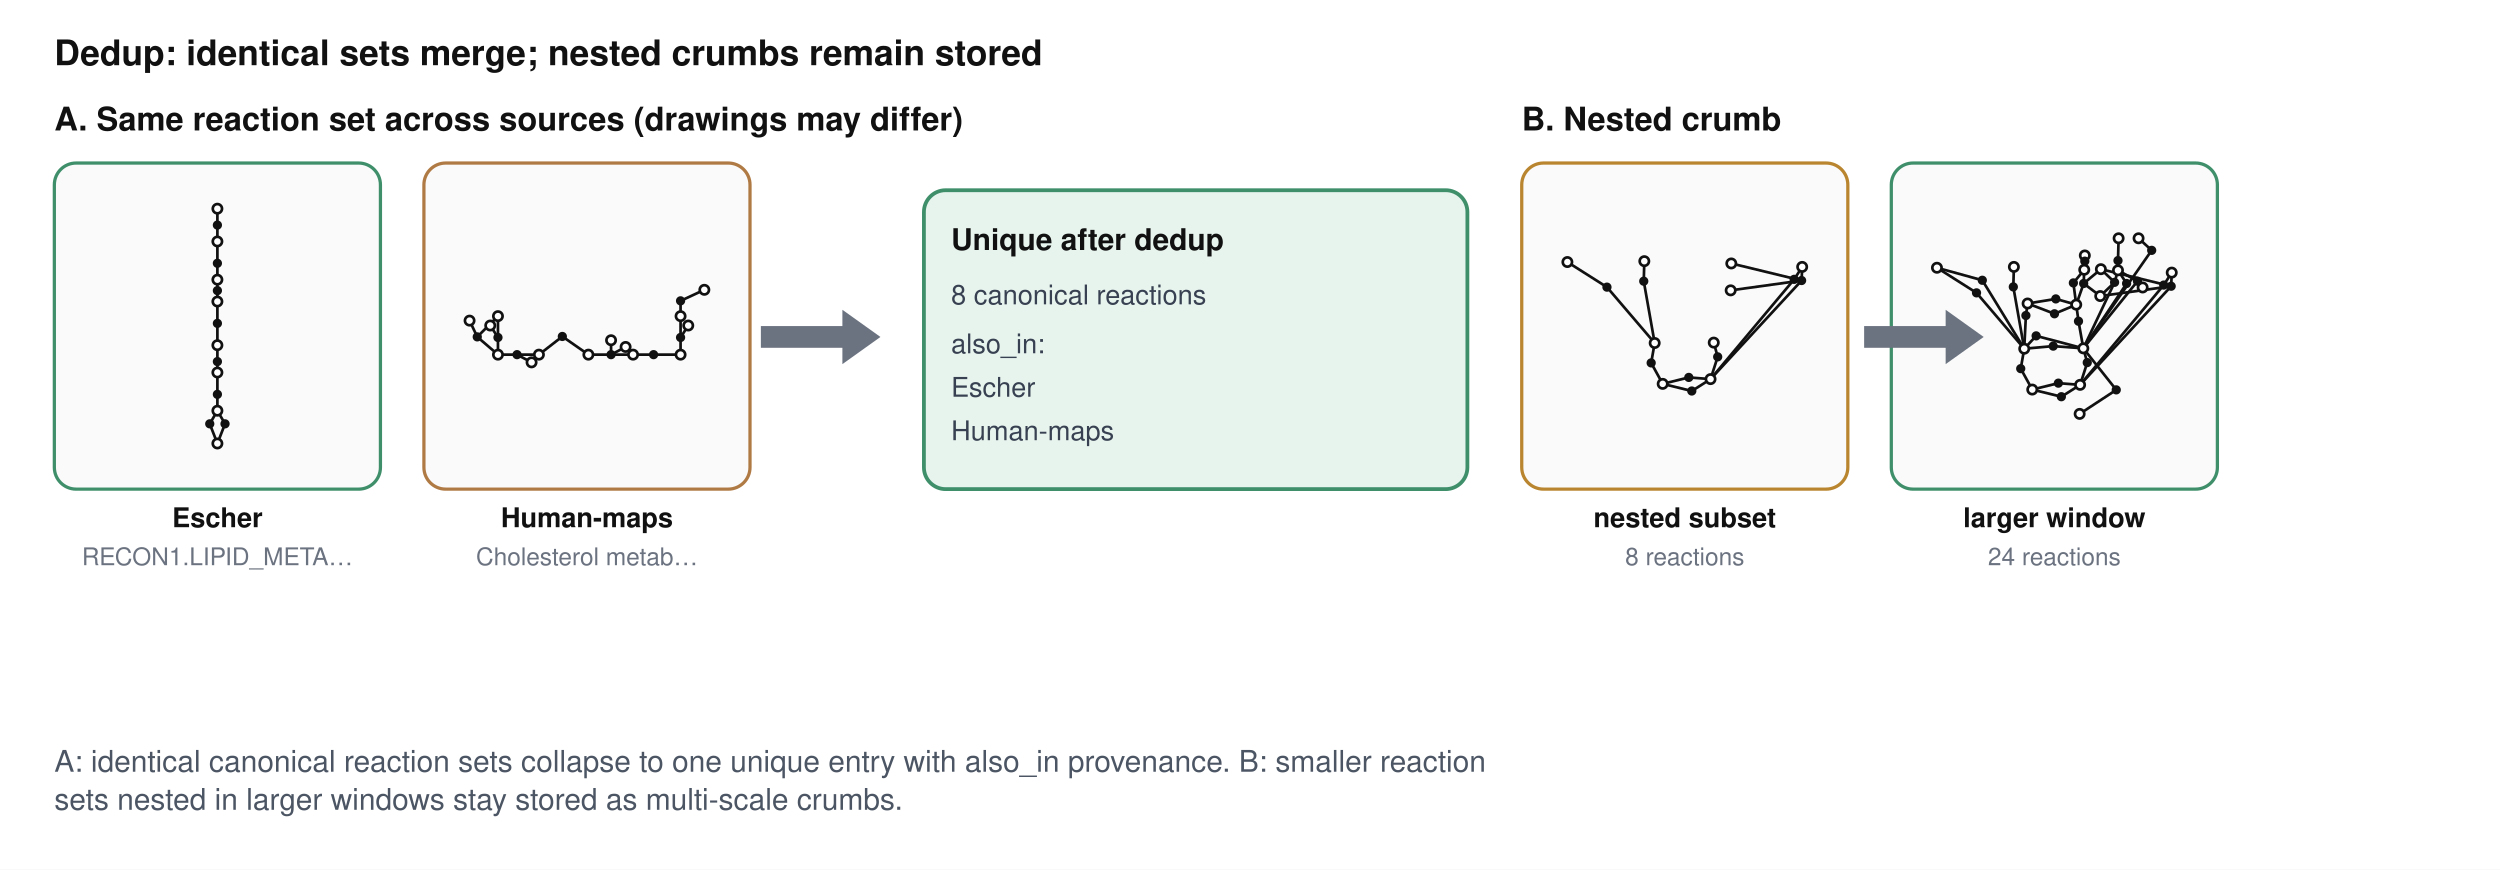
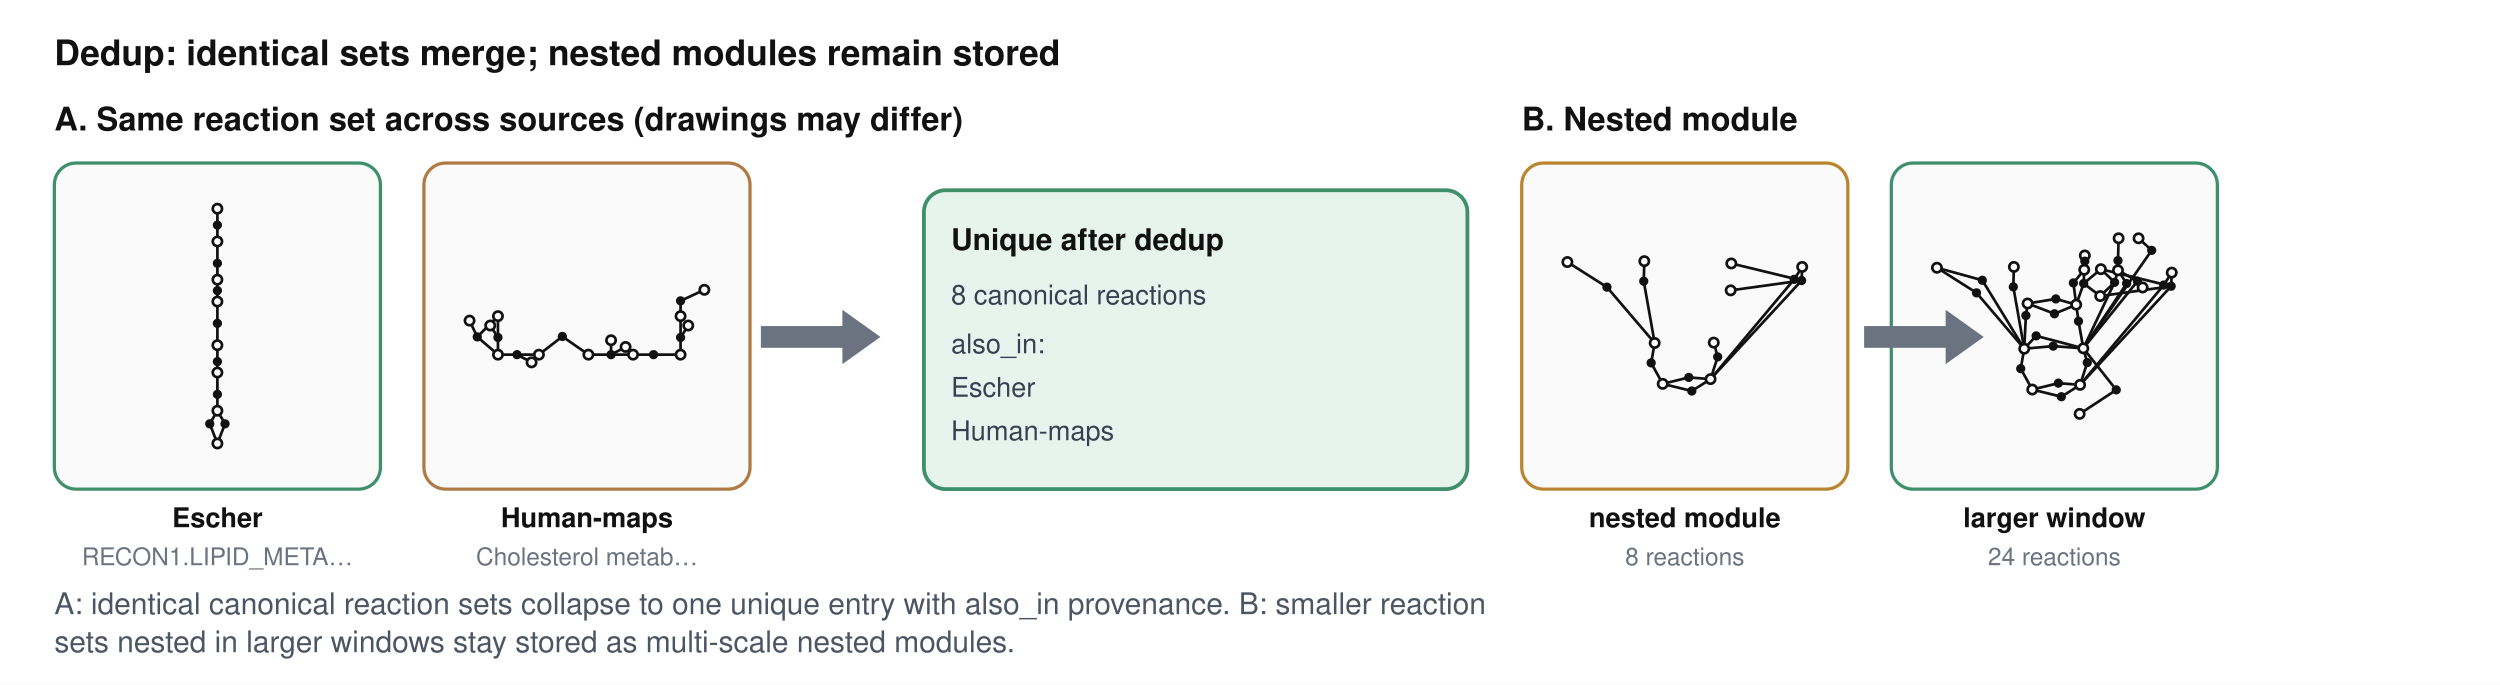
- <svg xmlns="http://www.w3.org/2000/svg" viewBox="0 0 920 320" width="920" height="320" font-family="-apple-system,Segoe UI,Helvetica,Arial,sans-serif">
-   <rect width="920" height="320" fill="#fff" />
-   <text x="20" y="24" font-size="13" font-weight="700" fill="#111">Dedup: identical sets merge; nested crumbs remain stored</text>
+ <svg xmlns="http://www.w3.org/2000/svg" viewBox="0 0 920 252" width="920" height="252" font-family="-apple-system,Segoe UI,Helvetica,Arial,sans-serif">
+   <rect width="920" height="252" fill="#fff" />
+   <text x="20" y="24" font-size="13" font-weight="700" fill="#111">Dedup: identical sets merge; nested modules remain stored</text>
  <text x="20" y="48" font-size="12" font-weight="600" fill="#111">A. Same reaction set across sources (drawings may differ)</text>
  <rect x="20" y="60" width="120" height="120" rx="8" fill="#fafafa" stroke="#3f8f6b" stroke-width="1.2" />
  <line x1="80.00" y1="145.12" x2="80.00" y2="137.08" stroke="#111" stroke-width="1.0" stroke-linecap="round" />
  <line x1="80.00" y1="145.12" x2="80.00" y2="151.14" stroke="#111" stroke-width="1.0" stroke-linecap="round" />
  <line x1="80.00" y1="96.89" x2="80.00" y2="102.92" stroke="#111" stroke-width="1.0" stroke-linecap="round" />
  <line x1="80.00" y1="96.89" x2="80.00" y2="88.86" stroke="#111" stroke-width="1.0" stroke-linecap="round" />
  <line x1="80.00" y1="133.06" x2="80.00" y2="127.03" stroke="#111" stroke-width="1.0" stroke-linecap="round" />
  <line x1="80.00" y1="133.06" x2="80.00" y2="137.08" stroke="#111" stroke-width="1.0" stroke-linecap="round" />
  <line x1="77.19" y1="155.97" x2="80.00" y2="163.20" stroke="#111" stroke-width="1.0" stroke-linecap="round" />
  <line x1="77.19" y1="155.97" x2="80.00" y2="151.14" stroke="#111" stroke-width="1.0" stroke-linecap="round" />
  <line x1="80.00" y1="119.00" x2="80.00" y2="127.03" stroke="#111" stroke-width="1.0" stroke-linecap="round" />
  <line x1="80.00" y1="119.00" x2="80.00" y2="110.96" stroke="#111" stroke-width="1.0" stroke-linecap="round" />
  <line x1="80.00" y1="106.94" x2="80.00" y2="110.96" stroke="#111" stroke-width="1.0" stroke-linecap="round" />
  <line x1="80.00" y1="106.94" x2="80.00" y2="102.92" stroke="#111" stroke-width="1.0" stroke-linecap="round" />
  <line x1="80.00" y1="82.83" x2="80.00" y2="76.80" stroke="#111" stroke-width="1.0" stroke-linecap="round" />
  <line x1="80.00" y1="82.83" x2="80.00" y2="88.86" stroke="#111" stroke-width="1.0" stroke-linecap="round" />
  <line x1="82.81" y1="155.97" x2="80.00" y2="163.20" stroke="#111" stroke-width="1.0" stroke-linecap="round" />
  <line x1="82.81" y1="155.97" x2="80.00" y2="151.14" stroke="#111" stroke-width="1.0" stroke-linecap="round" />
  <circle cx="80.00" cy="151.14" r="1.7" fill="#ffffff" stroke="#111111" stroke-width="1.0" />
  <circle cx="80.00" cy="127.03" r="1.7" fill="#ffffff" stroke="#111111" stroke-width="1.0" />
  <circle cx="80.00" cy="102.92" r="1.7" fill="#ffffff" stroke="#111111" stroke-width="1.0" />
  <circle cx="80.00" cy="137.08" r="1.7" fill="#ffffff" stroke="#111111" stroke-width="1.0" />
  <circle cx="80.00" cy="76.80" r="1.7" fill="#ffffff" stroke="#111111" stroke-width="1.0" />
  <circle cx="80.00" cy="163.20" r="1.7" fill="#ffffff" stroke="#111111" stroke-width="1.0" />
  <circle cx="80.00" cy="110.96" r="1.7" fill="#ffffff" stroke="#111111" stroke-width="1.0" />
  <circle cx="80.00" cy="88.86" r="1.7" fill="#ffffff" stroke="#111111" stroke-width="1.0" />
  <circle cx="80.00" cy="145.12" r="1.7" fill="#111111" />
  <circle cx="80.00" cy="96.89" r="1.7" fill="#111111" />
  <circle cx="80.00" cy="133.06" r="1.7" fill="#111111" />
  <circle cx="77.19" cy="155.97" r="1.7" fill="#111111" />
  <circle cx="80.00" cy="119.00" r="1.7" fill="#111111" />
  <circle cx="80.00" cy="106.94" r="1.7" fill="#111111" />
  <circle cx="80.00" cy="82.83" r="1.7" fill="#111111" />
  <circle cx="82.81" cy="155.97" r="1.7" fill="#111111" />
  <text x="80.0" y="194" text-anchor="middle" font-size="10" font-weight="600" fill="#111">Escher</text>
  <text x="80.0" y="208" text-anchor="middle" font-size="9" fill="#6b7280">RECON1.LIPID_META…</text>
  <rect x="156" y="60" width="120" height="120" rx="8" fill="#fafafa" stroke="#b07a45" stroke-width="1.2" />
  <line x1="250.45" y1="110.71" x2="259.20" y2="106.65" stroke="#111" stroke-width="1.0" stroke-linecap="round" />
  <line x1="250.45" y1="110.71" x2="250.45" y2="116.34" stroke="#111" stroke-width="1.0" stroke-linecap="round" />
  <line x1="240.52" y1="130.51" x2="250.45" y2="130.51" stroke="#111" stroke-width="1.0" stroke-linecap="round" />
  <line x1="240.52" y1="130.51" x2="232.97" y2="130.51" stroke="#111" stroke-width="1.0" stroke-linecap="round" />
  <line x1="183.25" y1="124.19" x2="183.25" y2="116.34" stroke="#111" stroke-width="1.0" stroke-linecap="round" />
  <line x1="183.25" y1="124.19" x2="180.41" y2="119.79" stroke="#111" stroke-width="1.0" stroke-linecap="round" />
  <line x1="183.25" y1="124.19" x2="183.25" y2="130.51" stroke="#111" stroke-width="1.0" stroke-linecap="round" />
  <line x1="206.94" y1="123.82" x2="198.32" y2="130.51" stroke="#111" stroke-width="1.0" stroke-linecap="round" />
  <line x1="206.94" y1="123.82" x2="216.53" y2="130.51" stroke="#111" stroke-width="1.0" stroke-linecap="round" />
  <line x1="250.45" y1="124.19" x2="253.28" y2="119.79" stroke="#111" stroke-width="1.0" stroke-linecap="round" />
  <line x1="250.45" y1="124.19" x2="250.45" y2="130.51" stroke="#111" stroke-width="1.0" stroke-linecap="round" />
  <line x1="250.45" y1="124.19" x2="250.45" y2="116.34" stroke="#111" stroke-width="1.0" stroke-linecap="round" />
  <line x1="175.63" y1="123.97" x2="183.25" y2="116.34" stroke="#111" stroke-width="1.0" stroke-linecap="round" />
  <line x1="175.63" y1="123.97" x2="183.25" y2="130.51" stroke="#111" stroke-width="1.0" stroke-linecap="round" />
  <line x1="175.63" y1="123.97" x2="172.80" y2="117.99" stroke="#111" stroke-width="1.0" stroke-linecap="round" />
  <line x1="190.27" y1="130.51" x2="198.32" y2="130.51" stroke="#111" stroke-width="1.0" stroke-linecap="round" />
  <line x1="190.27" y1="130.51" x2="195.62" y2="133.35" stroke="#111" stroke-width="1.0" stroke-linecap="round" />
  <line x1="190.27" y1="130.51" x2="183.25" y2="130.51" stroke="#111" stroke-width="1.0" stroke-linecap="round" />
  <line x1="224.87" y1="130.51" x2="224.87" y2="125.21" stroke="#111" stroke-width="1.0" stroke-linecap="round" />
  <line x1="224.87" y1="130.51" x2="216.53" y2="130.51" stroke="#111" stroke-width="1.0" stroke-linecap="round" />
  <line x1="224.87" y1="130.51" x2="232.97" y2="130.51" stroke="#111" stroke-width="1.0" stroke-linecap="round" />
  <line x1="224.87" y1="130.51" x2="230.22" y2="127.68" stroke="#111" stroke-width="1.0" stroke-linecap="round" />
  <circle cx="216.53" cy="130.51" r="1.7" fill="#ffffff" stroke="#111111" stroke-width="1.0" />
  <circle cx="198.32" cy="130.51" r="1.7" fill="#ffffff" stroke="#111111" stroke-width="1.0" />
  <circle cx="253.28" cy="119.79" r="1.7" fill="#ffffff" stroke="#111111" stroke-width="1.0" />
  <circle cx="172.80" cy="117.99" r="1.7" fill="#ffffff" stroke="#111111" stroke-width="1.0" />
  <circle cx="195.62" cy="133.35" r="1.7" fill="#ffffff" stroke="#111111" stroke-width="1.0" />
  <circle cx="230.22" cy="127.68" r="1.7" fill="#ffffff" stroke="#111111" stroke-width="1.0" />
  <circle cx="224.87" cy="125.21" r="1.7" fill="#ffffff" stroke="#111111" stroke-width="1.0" />
  <circle cx="259.20" cy="106.65" r="1.7" fill="#ffffff" stroke="#111111" stroke-width="1.0" />
  <circle cx="250.45" cy="116.34" r="1.7" fill="#ffffff" stroke="#111111" stroke-width="1.0" />
  <circle cx="250.45" cy="130.51" r="1.7" fill="#ffffff" stroke="#111111" stroke-width="1.0" />
  <circle cx="232.97" cy="130.51" r="1.7" fill="#ffffff" stroke="#111111" stroke-width="1.0" />
  <circle cx="183.25" cy="116.34" r="1.7" fill="#ffffff" stroke="#111111" stroke-width="1.0" />
  <circle cx="183.25" cy="130.51" r="1.7" fill="#ffffff" stroke="#111111" stroke-width="1.0" />
  <circle cx="180.41" cy="119.79" r="1.7" fill="#ffffff" stroke="#111111" stroke-width="1.0" />
  <circle cx="250.45" cy="110.71" r="1.7" fill="#111111" />
  <circle cx="240.52" cy="130.51" r="1.7" fill="#111111" />
  <circle cx="183.25" cy="124.19" r="1.7" fill="#111111" />
  <circle cx="206.94" cy="123.82" r="1.7" fill="#111111" />
  <circle cx="250.45" cy="124.19" r="1.7" fill="#111111" />
  <circle cx="175.63" cy="123.97" r="1.7" fill="#111111" />
  <circle cx="190.27" cy="130.51" r="1.7" fill="#111111" />
  <circle cx="224.87" cy="130.51" r="1.7" fill="#111111" />
  <text x="216.0" y="194" text-anchor="middle" font-size="10" font-weight="600" fill="#111">Human-maps</text>
  <text x="216.0" y="208" text-anchor="middle" font-size="9" fill="#6b7280">Cholesterol metab…</text>
  <path d="M280 120 L310 120 L310 114 L324 124 L310 134 L310 128 L280 128 Z" fill="#6b7280" />
  <rect x="340" y="70" width="200" height="110" rx="8" fill="#e7f4ee" stroke="#3f8f6b" stroke-width="1.4" />
  <text x="350" y="92" font-size="11" font-weight="700" fill="#111">Unique after dedup</text>
  <text x="350" y="112" font-size="10" fill="#374151">8 canonical reactions</text>
  <text x="350" y="130" font-size="10" fill="#374151">also_in:</text>
  <text x="350" y="146" font-size="10" fill="#374151">Escher</text>
  <text x="350" y="162" font-size="10" fill="#374151">Human-maps</text>
-   <text x="560" y="48" font-size="12" font-weight="600" fill="#111">B. Nested crumb</text>
+   <text x="560" y="48" font-size="12" font-weight="600" fill="#111">B. Nested module</text>
  <rect x="560" y="60" width="120" height="120" rx="8" fill="#fafafa" stroke="#b9852f" stroke-width="1.2" />
  <line x1="604.90" y1="103.48" x2="608.92" y2="126.23" stroke="#111" stroke-width="1.0" stroke-linecap="round" />
  <line x1="604.90" y1="103.48" x2="605.11" y2="96.11" stroke="#111" stroke-width="1.0" stroke-linecap="round" />
  <line x1="591.36" y1="105.67" x2="608.92" y2="126.23" stroke="#111" stroke-width="1.0" stroke-linecap="round" />
  <line x1="591.36" y1="105.67" x2="576.80" y2="96.43" stroke="#111" stroke-width="1.0" stroke-linecap="round" />
  <line x1="662.99" y1="103.23" x2="637.12" y2="96.95" stroke="#111" stroke-width="1.0" stroke-linecap="round" />
  <line x1="662.99" y1="103.23" x2="636.89" y2="106.85" stroke="#111" stroke-width="1.0" stroke-linecap="round" />
  <line x1="662.99" y1="103.23" x2="663.20" y2="98.22" stroke="#111" stroke-width="1.0" stroke-linecap="round" />
  <line x1="662.99" y1="103.23" x2="629.48" y2="139.51" stroke="#111" stroke-width="1.0" stroke-linecap="round" />
  <line x1="622.58" y1="143.89" x2="611.87" y2="141.26" stroke="#111" stroke-width="1.0" stroke-linecap="round" />
  <line x1="622.58" y1="143.89" x2="629.48" y2="139.51" stroke="#111" stroke-width="1.0" stroke-linecap="round" />
  <line x1="632.11" y1="131.32" x2="630.66" y2="126.08" stroke="#111" stroke-width="1.0" stroke-linecap="round" />
  <line x1="632.11" y1="131.32" x2="629.48" y2="139.51" stroke="#111" stroke-width="1.0" stroke-linecap="round" />
  <line x1="607.63" y1="133.55" x2="608.92" y2="126.23" stroke="#111" stroke-width="1.0" stroke-linecap="round" />
  <line x1="607.63" y1="133.55" x2="611.87" y2="141.26" stroke="#111" stroke-width="1.0" stroke-linecap="round" />
  <line x1="621.48" y1="138.89" x2="611.87" y2="141.26" stroke="#111" stroke-width="1.0" stroke-linecap="round" />
  <line x1="621.48" y1="138.89" x2="629.48" y2="139.51" stroke="#111" stroke-width="1.0" stroke-linecap="round" />
  <line x1="660.25" y1="102.80" x2="663.20" y2="98.22" stroke="#111" stroke-width="1.0" stroke-linecap="round" />
  <line x1="660.25" y1="102.80" x2="629.48" y2="139.51" stroke="#111" stroke-width="1.0" stroke-linecap="round" />
  <circle cx="605.11" cy="96.11" r="1.7" fill="#ffffff" stroke="#111111" stroke-width="1.0" />
  <circle cx="608.92" cy="126.23" r="1.7" fill="#ffffff" stroke="#111111" stroke-width="1.0" />
  <circle cx="630.66" cy="126.08" r="1.7" fill="#ffffff" stroke="#111111" stroke-width="1.0" />
  <circle cx="576.80" cy="96.43" r="1.7" fill="#ffffff" stroke="#111111" stroke-width="1.0" />
  <circle cx="636.89" cy="106.85" r="1.7" fill="#ffffff" stroke="#111111" stroke-width="1.0" />
  <circle cx="629.48" cy="139.51" r="1.7" fill="#ffffff" stroke="#111111" stroke-width="1.0" />
  <circle cx="663.20" cy="98.22" r="1.7" fill="#ffffff" stroke="#111111" stroke-width="1.0" />
  <circle cx="637.12" cy="96.95" r="1.7" fill="#ffffff" stroke="#111111" stroke-width="1.0" />
  <circle cx="611.87" cy="141.26" r="1.7" fill="#ffffff" stroke="#111111" stroke-width="1.0" />
  <circle cx="604.90" cy="103.48" r="1.7" fill="#111111" />
  <circle cx="591.36" cy="105.67" r="1.7" fill="#111111" />
  <circle cx="662.99" cy="103.23" r="1.7" fill="#111111" />
  <circle cx="622.58" cy="143.89" r="1.7" fill="#111111" />
  <circle cx="632.11" cy="131.32" r="1.7" fill="#111111" />
  <circle cx="607.63" cy="133.55" r="1.7" fill="#111111" />
  <circle cx="621.48" cy="138.89" r="1.7" fill="#111111" />
  <circle cx="660.25" cy="102.80" r="1.7" fill="#111111" />
-   <text x="620.0" y="194" text-anchor="middle" font-size="10" font-weight="600" fill="#111">nested subset</text>
+   <text x="620.0" y="194" text-anchor="middle" font-size="10" font-weight="600" fill="#111">nested module</text>
  <text x="620.0" y="208" text-anchor="middle" font-size="9" fill="#6b7280">8 reactions</text>
  <rect x="696" y="60" width="120" height="120" rx="8" fill="#fafafa" stroke="#3f8f6b" stroke-width="1.2" />
  <line x1="740.90" y1="105.58" x2="744.92" y2="128.33" stroke="#111" stroke-width="1.0" stroke-linecap="round" />
  <line x1="740.90" y1="105.58" x2="741.11" y2="98.22" stroke="#111" stroke-width="1.0" stroke-linecap="round" />
  <line x1="756.54" y1="110.00" x2="746.16" y2="111.69" stroke="#111" stroke-width="1.0" stroke-linecap="round" />
  <line x1="756.54" y1="110.00" x2="764.05" y2="112.11" stroke="#111" stroke-width="1.0" stroke-linecap="round" />
  <line x1="782.59" y1="104.32" x2="779.42" y2="99.48" stroke="#111" stroke-width="1.0" stroke-linecap="round" />
  <line x1="782.59" y1="104.32" x2="766.66" y2="128.19" stroke="#111" stroke-width="1.0" stroke-linecap="round" />
  <line x1="727.36" y1="107.77" x2="744.92" y2="128.33" stroke="#111" stroke-width="1.0" stroke-linecap="round" />
  <line x1="727.36" y1="107.77" x2="712.80" y2="98.53" stroke="#111" stroke-width="1.0" stroke-linecap="round" />
  <line x1="798.99" y1="105.33" x2="773.12" y2="99.06" stroke="#111" stroke-width="1.0" stroke-linecap="round" />
  <line x1="798.99" y1="105.33" x2="772.89" y2="108.95" stroke="#111" stroke-width="1.0" stroke-linecap="round" />
  <line x1="798.99" y1="105.33" x2="799.20" y2="100.32" stroke="#111" stroke-width="1.0" stroke-linecap="round" />
  <line x1="798.99" y1="105.33" x2="765.48" y2="141.62" stroke="#111" stroke-width="1.0" stroke-linecap="round" />
  <line x1="786.59" y1="103.48" x2="779.42" y2="99.48" stroke="#111" stroke-width="1.0" stroke-linecap="round" />
  <line x1="786.59" y1="103.48" x2="766.66" y2="128.19" stroke="#111" stroke-width="1.0" stroke-linecap="round" />
  <line x1="786.59" y1="103.48" x2="788.49" y2="105.79" stroke="#111" stroke-width="1.0" stroke-linecap="round" />
  <line x1="763.00" y1="104.11" x2="767.00" y2="99.27" stroke="#111" stroke-width="1.0" stroke-linecap="round" />
  <line x1="763.00" y1="104.11" x2="764.05" y2="112.11" stroke="#111" stroke-width="1.0" stroke-linecap="round" />
  <line x1="758.58" y1="145.99" x2="747.87" y2="143.36" stroke="#111" stroke-width="1.0" stroke-linecap="round" />
  <line x1="758.58" y1="145.99" x2="765.48" y2="141.62" stroke="#111" stroke-width="1.0" stroke-linecap="round" />
  <line x1="768.11" y1="133.43" x2="766.66" y2="128.19" stroke="#111" stroke-width="1.0" stroke-linecap="round" />
  <line x1="768.11" y1="133.43" x2="765.48" y2="141.62" stroke="#111" stroke-width="1.0" stroke-linecap="round" />
  <line x1="779.42" y1="95.90" x2="779.65" y2="87.69" stroke="#111" stroke-width="1.0" stroke-linecap="round" />
  <line x1="779.42" y1="95.90" x2="779.42" y2="99.48" stroke="#111" stroke-width="1.0" stroke-linecap="round" />
  <line x1="755.59" y1="127.37" x2="744.92" y2="128.33" stroke="#111" stroke-width="1.0" stroke-linecap="round" />
  <line x1="755.59" y1="127.37" x2="766.66" y2="128.19" stroke="#111" stroke-width="1.0" stroke-linecap="round" />
  <line x1="791.82" y1="92.13" x2="786.99" y2="87.69" stroke="#111" stroke-width="1.0" stroke-linecap="round" />
  <line x1="791.82" y1="92.13" x2="766.66" y2="128.19" stroke="#111" stroke-width="1.0" stroke-linecap="round" />
  <line x1="743.63" y1="135.66" x2="744.92" y2="128.33" stroke="#111" stroke-width="1.0" stroke-linecap="round" />
  <line x1="743.63" y1="135.66" x2="747.87" y2="143.36" stroke="#111" stroke-width="1.0" stroke-linecap="round" />
  <line x1="766.79" y1="104.32" x2="773.12" y2="99.06" stroke="#111" stroke-width="1.0" stroke-linecap="round" />
  <line x1="766.79" y1="104.32" x2="772.89" y2="108.95" stroke="#111" stroke-width="1.0" stroke-linecap="round" />
  <line x1="766.79" y1="104.32" x2="767.00" y2="99.27" stroke="#111" stroke-width="1.0" stroke-linecap="round" />
  <line x1="766.79" y1="104.32" x2="764.05" y2="112.11" stroke="#111" stroke-width="1.0" stroke-linecap="round" />
  <line x1="729.49" y1="103.14" x2="744.92" y2="128.33" stroke="#111" stroke-width="1.0" stroke-linecap="round" />
  <line x1="729.49" y1="103.14" x2="712.80" y2="98.53" stroke="#111" stroke-width="1.0" stroke-linecap="round" />
  <line x1="745.53" y1="116.11" x2="744.92" y2="128.33" stroke="#111" stroke-width="1.0" stroke-linecap="round" />
  <line x1="745.53" y1="116.11" x2="746.16" y2="111.69" stroke="#111" stroke-width="1.0" stroke-linecap="round" />
  <line x1="778.17" y1="103.90" x2="779.42" y2="99.48" stroke="#111" stroke-width="1.0" stroke-linecap="round" />
  <line x1="778.17" y1="103.90" x2="766.66" y2="128.19" stroke="#111" stroke-width="1.0" stroke-linecap="round" />
  <line x1="778.17" y1="103.90" x2="773.12" y2="99.06" stroke="#111" stroke-width="1.0" stroke-linecap="round" />
  <line x1="778.17" y1="103.90" x2="772.89" y2="108.95" stroke="#111" stroke-width="1.0" stroke-linecap="round" />
  <line x1="749.30" y1="123.60" x2="744.92" y2="128.33" stroke="#111" stroke-width="1.0" stroke-linecap="round" />
  <line x1="749.30" y1="123.60" x2="766.66" y2="128.19" stroke="#111" stroke-width="1.0" stroke-linecap="round" />
  <line x1="756.05" y1="115.47" x2="764.05" y2="112.11" stroke="#111" stroke-width="1.0" stroke-linecap="round" />
  <line x1="756.05" y1="115.47" x2="746.16" y2="111.69" stroke="#111" stroke-width="1.0" stroke-linecap="round" />
  <line x1="778.78" y1="143.47" x2="766.66" y2="128.19" stroke="#111" stroke-width="1.0" stroke-linecap="round" />
  <line x1="778.78" y1="143.47" x2="765.31" y2="152.31" stroke="#111" stroke-width="1.0" stroke-linecap="round" />
  <line x1="757.48" y1="141.00" x2="747.87" y2="143.36" stroke="#111" stroke-width="1.0" stroke-linecap="round" />
  <line x1="757.48" y1="141.00" x2="765.48" y2="141.62" stroke="#111" stroke-width="1.0" stroke-linecap="round" />
  <line x1="796.25" y1="104.91" x2="799.20" y2="100.32" stroke="#111" stroke-width="1.0" stroke-linecap="round" />
  <line x1="796.25" y1="104.91" x2="765.48" y2="141.62" stroke="#111" stroke-width="1.0" stroke-linecap="round" />
  <line x1="767.21" y1="96.11" x2="767.00" y2="99.27" stroke="#111" stroke-width="1.0" stroke-linecap="round" />
  <line x1="767.21" y1="96.11" x2="767.21" y2="94.01" stroke="#111" stroke-width="1.0" stroke-linecap="round" />
  <line x1="764.89" y1="118.21" x2="766.66" y2="128.19" stroke="#111" stroke-width="1.0" stroke-linecap="round" />
  <line x1="764.89" y1="118.21" x2="764.05" y2="112.11" stroke="#111" stroke-width="1.0" stroke-linecap="round" />
  <circle cx="741.11" cy="98.22" r="1.7" fill="#ffffff" stroke="#111111" stroke-width="1.0" />
  <circle cx="744.92" cy="128.33" r="1.7" fill="#ffffff" stroke="#111111" stroke-width="1.0" />
  <circle cx="764.05" cy="112.11" r="1.7" fill="#ffffff" stroke="#111111" stroke-width="1.0" />
  <circle cx="746.16" cy="111.69" r="1.7" fill="#ffffff" stroke="#111111" stroke-width="1.0" />
  <circle cx="767.21" cy="94.01" r="1.7" fill="#ffffff" stroke="#111111" stroke-width="1.0" />
  <circle cx="779.42" cy="99.48" r="1.7" fill="#ffffff" stroke="#111111" stroke-width="1.0" />
  <circle cx="766.66" cy="128.19" r="1.7" fill="#ffffff" stroke="#111111" stroke-width="1.0" />
  <circle cx="712.80" cy="98.53" r="1.7" fill="#ffffff" stroke="#111111" stroke-width="1.0" />
  <circle cx="772.89" cy="108.95" r="1.7" fill="#ffffff" stroke="#111111" stroke-width="1.0" />
  <circle cx="765.48" cy="141.62" r="1.7" fill="#ffffff" stroke="#111111" stroke-width="1.0" />
  <circle cx="799.20" cy="100.32" r="1.7" fill="#ffffff" stroke="#111111" stroke-width="1.0" />
  <circle cx="773.12" cy="99.06" r="1.7" fill="#ffffff" stroke="#111111" stroke-width="1.0" />
  <circle cx="788.49" cy="105.79" r="1.7" fill="#ffffff" stroke="#111111" stroke-width="1.0" />
  <circle cx="767.00" cy="99.27" r="1.7" fill="#ffffff" stroke="#111111" stroke-width="1.0" />
  <circle cx="765.31" cy="152.31" r="1.7" fill="#ffffff" stroke="#111111" stroke-width="1.0" />
  <circle cx="747.87" cy="143.36" r="1.7" fill="#ffffff" stroke="#111111" stroke-width="1.0" />
  <circle cx="779.65" cy="87.69" r="1.7" fill="#ffffff" stroke="#111111" stroke-width="1.0" />
  <circle cx="786.99" cy="87.69" r="1.7" fill="#ffffff" stroke="#111111" stroke-width="1.0" />
  <circle cx="740.90" cy="105.58" r="1.7" fill="#111111" />
  <circle cx="756.54" cy="110.00" r="1.7" fill="#111111" />
  <circle cx="782.59" cy="104.32" r="1.7" fill="#111111" />
  <circle cx="727.36" cy="107.77" r="1.7" fill="#111111" />
  <circle cx="798.99" cy="105.33" r="1.7" fill="#111111" />
  <circle cx="786.59" cy="103.48" r="1.7" fill="#111111" />
  <circle cx="763.00" cy="104.11" r="1.7" fill="#111111" />
  <circle cx="758.58" cy="145.99" r="1.7" fill="#111111" />
  <circle cx="768.11" cy="133.43" r="1.7" fill="#111111" />
  <circle cx="779.42" cy="95.90" r="1.7" fill="#111111" />
  <circle cx="755.59" cy="127.37" r="1.7" fill="#111111" />
  <circle cx="791.82" cy="92.13" r="1.7" fill="#111111" />
  <circle cx="743.63" cy="135.66" r="1.7" fill="#111111" />
  <circle cx="766.79" cy="104.32" r="1.7" fill="#111111" />
  <circle cx="729.49" cy="103.14" r="1.7" fill="#111111" />
  <circle cx="745.53" cy="116.11" r="1.7" fill="#111111" />
  <circle cx="778.17" cy="103.90" r="1.7" fill="#111111" />
  <circle cx="749.30" cy="123.60" r="1.7" fill="#111111" />
  <circle cx="756.05" cy="115.47" r="1.7" fill="#111111" />
  <circle cx="778.78" cy="143.47" r="1.7" fill="#111111" />
  <circle cx="757.48" cy="141.00" r="1.7" fill="#111111" />
  <circle cx="796.25" cy="104.91" r="1.7" fill="#111111" />
  <circle cx="767.21" cy="96.11" r="1.7" fill="#111111" />
  <circle cx="764.89" cy="118.21" r="1.7" fill="#111111" />
  <text x="756.0" y="194" text-anchor="middle" font-size="10" font-weight="600" fill="#111">larger window</text>
  <text x="756.0" y="208" text-anchor="middle" font-size="9" fill="#6b7280">24 reactions</text>
  <path d="M686 120 L716 120 L716 114 L730 124 L716 134 L716 128 L686 128 Z" fill="#6b7280" />
-   <text x="20" y="284" font-size="11" fill="#4b5563">A: identical canonical reaction sets collapse to one unique entry with also_in provenance. B: smaller reaction</text>
-   <text x="20" y="298" font-size="11" fill="#4b5563">sets nested in larger windows stay stored as multi-scale crumbs.</text>
+   <text x="20" y="226" font-size="11" fill="#4b5563">A: identical canonical reaction sets collapse to one unique entry with also_in provenance. B: smaller reaction</text>
+   <text x="20" y="240" font-size="11" fill="#4b5563">sets nested in larger windows stay stored as multi-scale nested modules.</text>
</svg>
